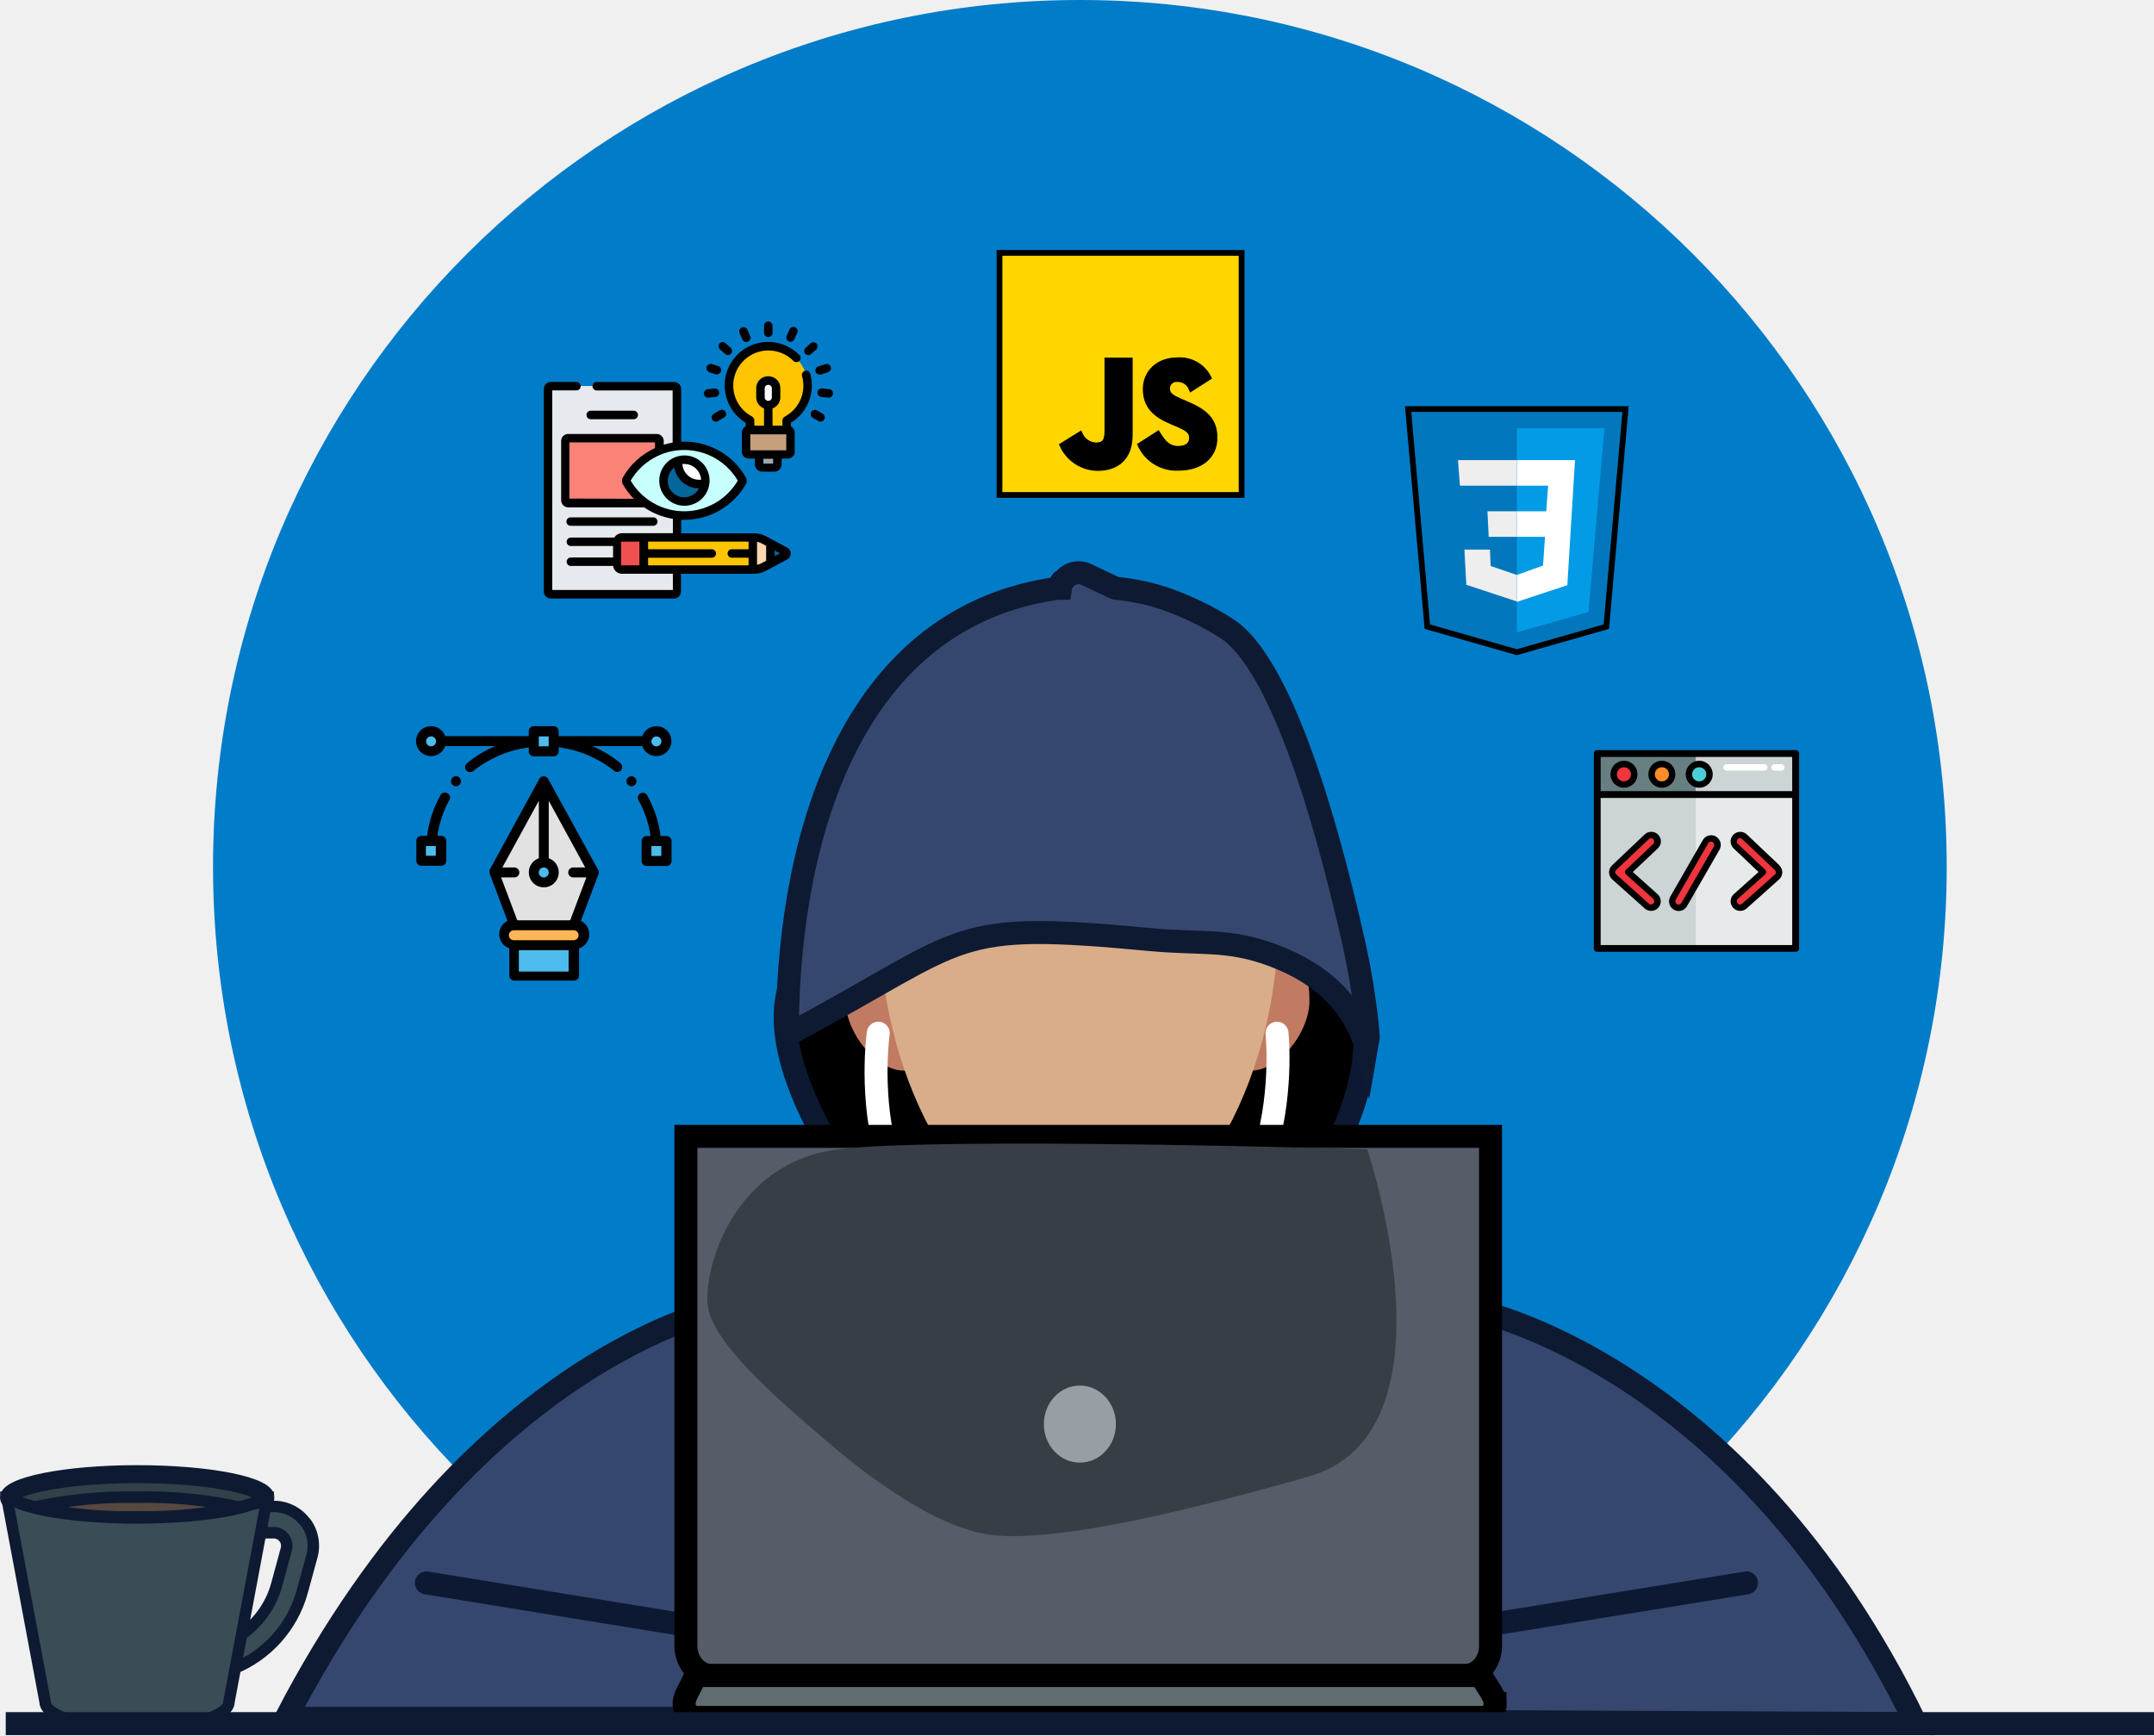
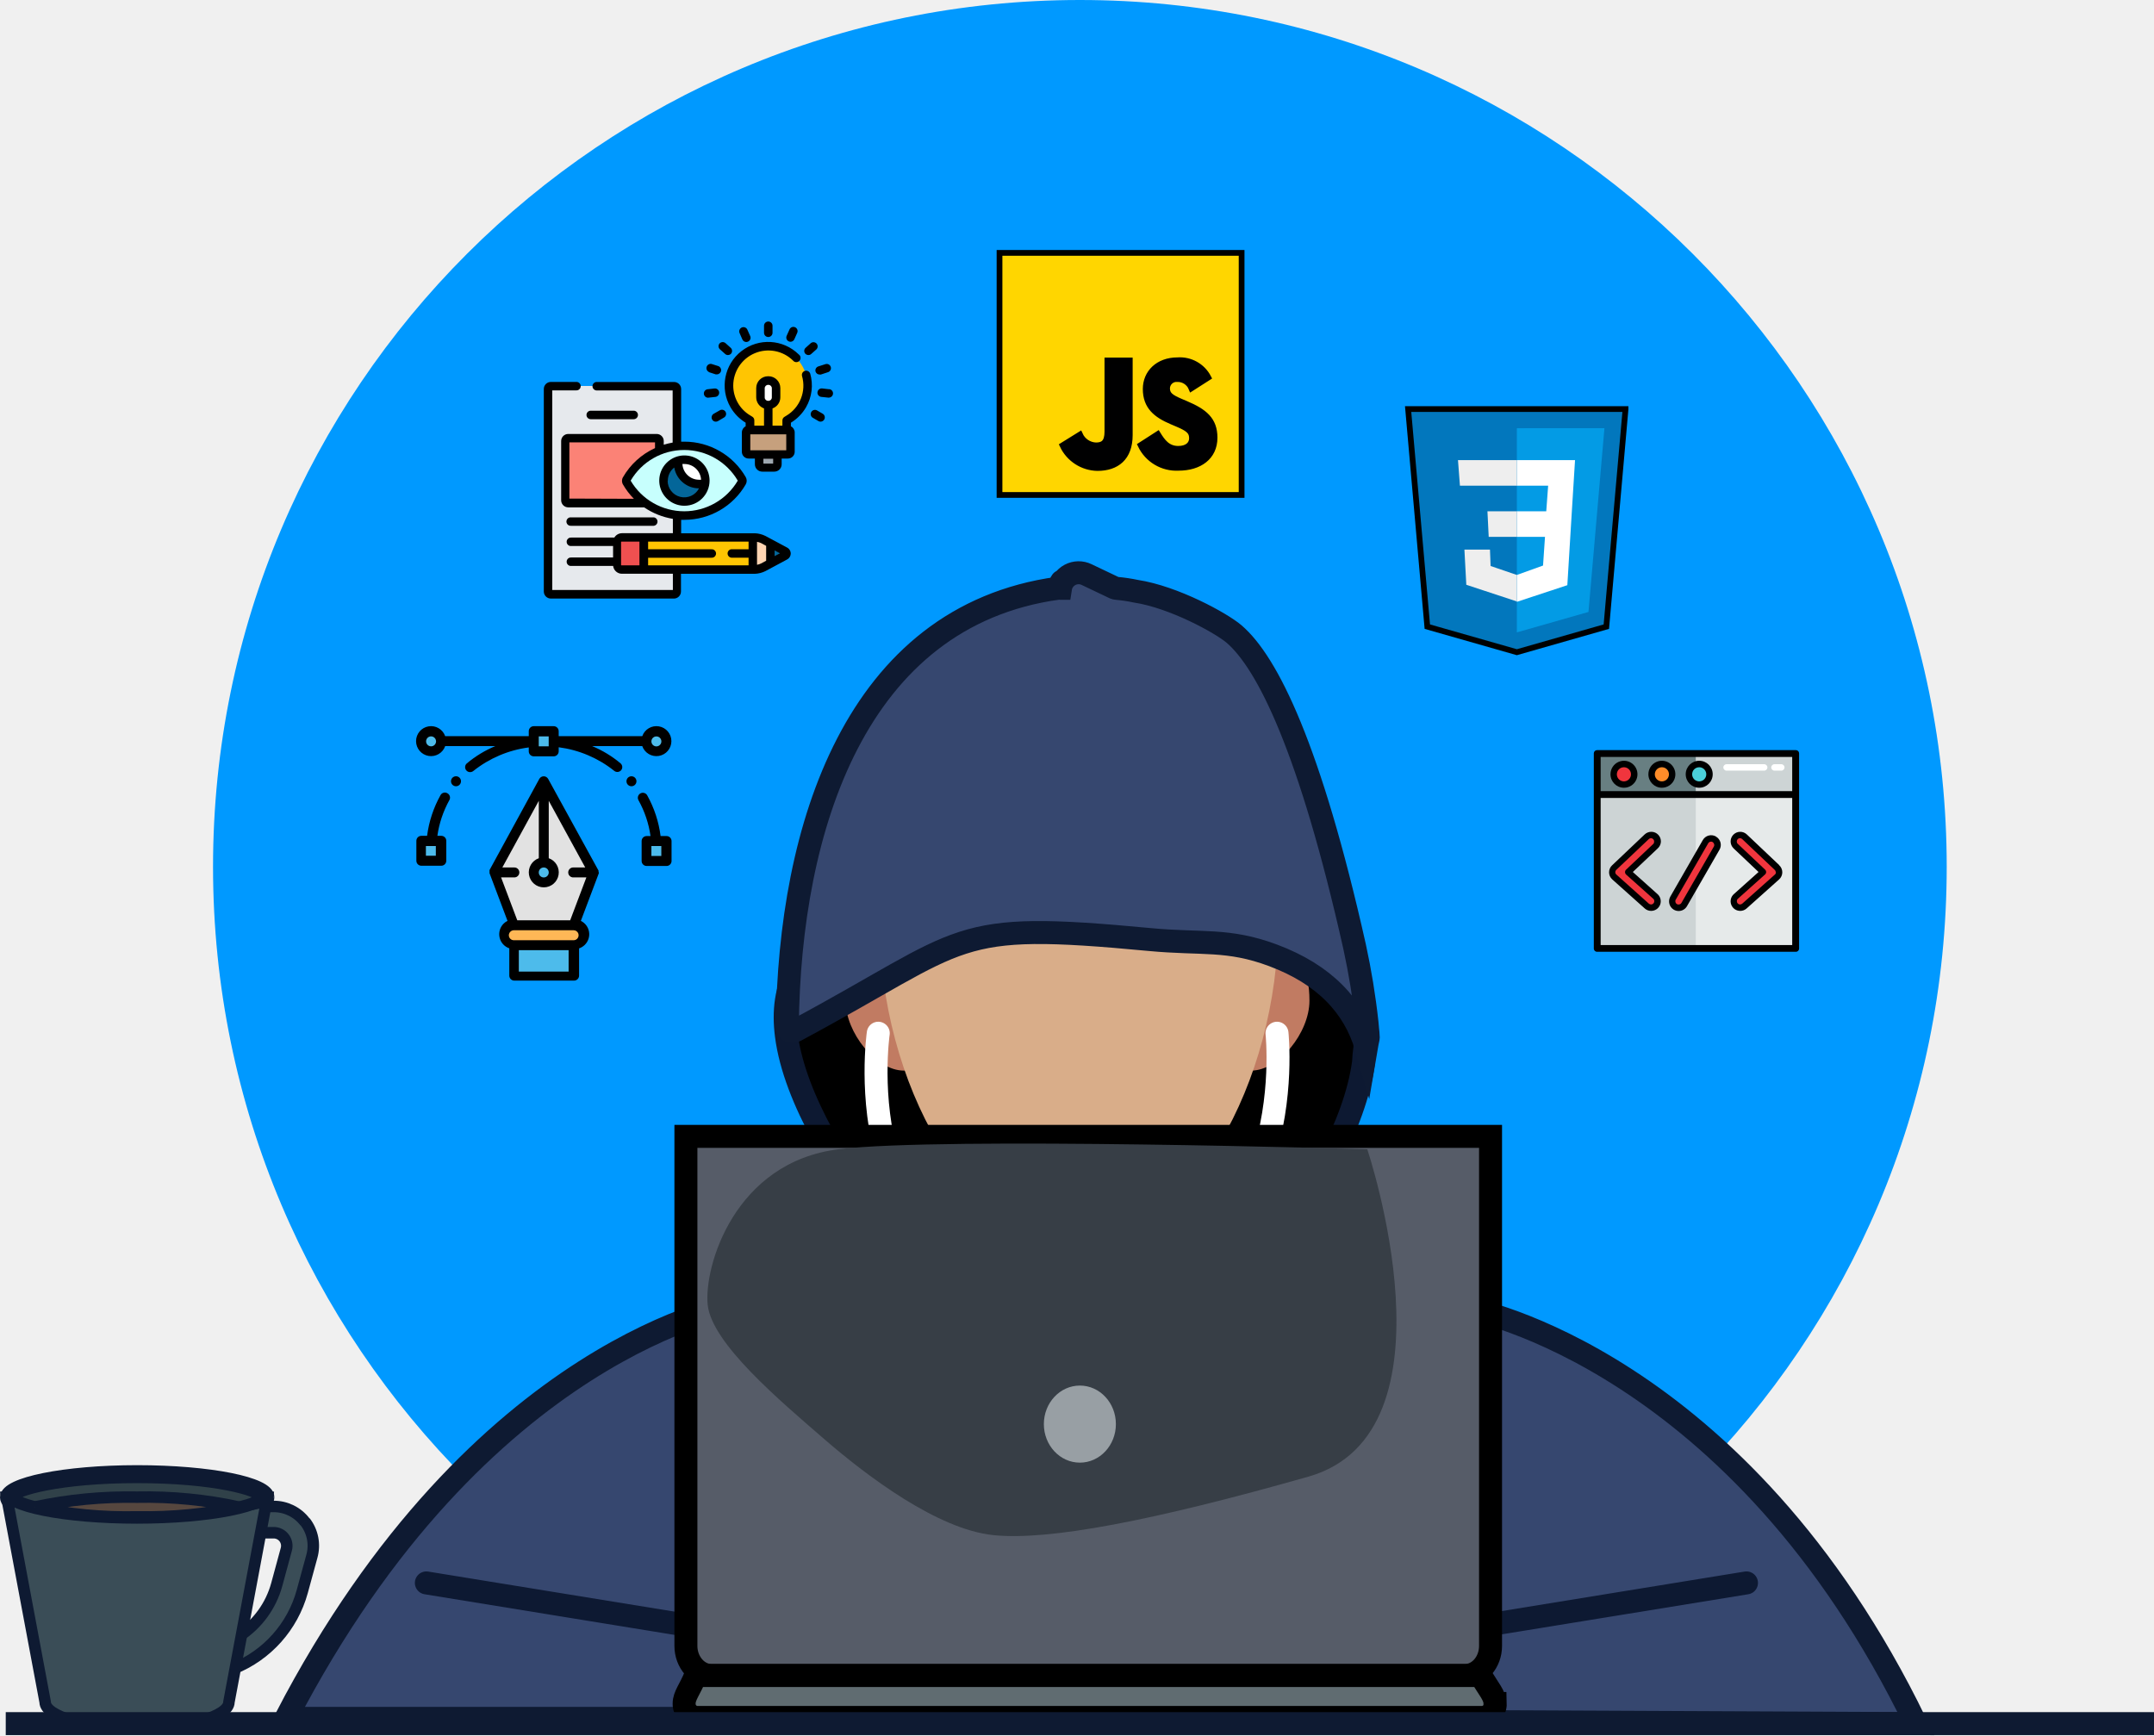
<svg xmlns="http://www.w3.org/2000/svg" viewBox="0 0 375.02 302.13">
-   <defs>
-     <radialGradient id="a" cx="188.01" cy="150.92" r="150.92" data-name="Cyan Radial 2" gradient-units="userSpaceOnUse">
-       <stop offset="0" stop-color="#fff" />
-       <stop offset="0.02" stop-color="#f4f9fd" />
-       <stop offset="0.14" stop-color="#bcdcf1" />
-       <stop offset="0.25" stop-color="#8ac3e6" />
-       <stop offset="0.37" stop-color="#5faddd" />
-       <stop offset="0.49" stop-color="#3d9bd6" />
-       <stop offset="0.61" stop-color="#228ed0" />
-       <stop offset="0.74" stop-color="#0f84cc" />
-       <stop offset="0.87" stop-color="#047eca" />
-       <stop offset="1" stop-color="#007cc9" />
-     </radialGradient>
-   </defs>
-   <circle cx="188.01" cy="150.92" r="150.92" fill="url('#a')" />
+   <circle cx="188.01" cy="150.92" r="150.92" fill="#0099ff" />
  <g>
    <g id="head">
      <path stroke="#0d1932" stroke-miterlimit="10" stroke-width="4" d="M237.63 182.46a17.34 17.34 0 00-2.09-9.64c-4.65-7.93-9-23.37-15.67-38.16a25.7 25.7 0 00-3.67-5.93 83.49 83.49 0 00-9.23-9.5c-10.71-9.27-23.46-11.58-26.32-11.79v-.33h.23c0 .29-.09.3-.17.31s-.2 0 .65.72v93.1c-.9 14.32 9.85 25.85 22.94 25.56h0a22.65 22.65 0 0017.89-9.69c6-8.45 13.77-21.12 15.21-32.16a24.49 24.49 0 01.23-2.49z" />
      <path stroke="#0d1932" stroke-miterlimit="10" stroke-width="4" d="M192.75 103.96a53.18 53.18 0 00-23.69 11.47 89.19 89.19 0 00-12.61 13.91 27 27 0 00-2.92 5c-6.14 13.67-10.52 27.33-14.8 34.63-1.9 3.24-2.35 7.11-1.82 11.28 1.42 11.25 10 24.38 16.57 33a23.67 23.67 0 0015.64 9.49c14.29 1.83 26.49-10.36 26.49-25.72v-92.4a15.87 15.87 0 01-2.86-.66z" />
      <path fill="#fd916f" stroke="#0d1932" stroke-miterlimit="10" stroke-width="4" d="M195.41 213.16L177.12 213.16 178.1 228.75 196.39 228.75 195.41 213.16z" />
      <path fill="#fd916f" stroke="#0d1932" stroke-miterlimit="10" stroke-width="4" d="M196.08 224.39c0 2.1-4.07 3.8-9.08 3.8s-9.37-2.5-9.37-4.6 4.35-2.37 9.37-2.37 9.08 1.08 9.08 3.17z" />
      <path fill="#c17b62" d="M221.82 311.3c0 5.55-3.93 10-8.78 10s-10.15-6.62-10.15-12.16 1.75-7.92 6.59-7.92 12.34 4.54 12.34 10.08zM264.73 311.3c0 5.55 3.93 10 8.77 10s10.15-6.62 10.15-12.16-1.74-7.92-6.59-7.92-12.33 4.54-12.33 10.08z" transform="translate(-55.67 -134.89)" />
      <path fill="#d9ad89" d="M278.22 295.32c0 28-15.54 56-34.7 56s-34.72-27.92-34.72-56 15.55-44.83 34.72-44.83 34.7 16.79 34.7 44.83z" transform="translate(-55.67 -134.89)" />
      <path fill="#36476f" stroke="#0e1a32" stroke-miterlimit="10" stroke-width="4" d="M238.21 180.74a.71.71 0 000-.25c0-.43-.07-.86-.11-1.32l-.1-1.12a126.37 126.37 0 00-2.16-13.23c-7.74-34.51-15.18-49.47-21-54.44-2.19-1.87-10.42-6.42-17.09-7.44a27.8 27.8 0 00-3.36-.5 1 1 0 01-.34-.08l-4.87-2.32a3.2 3.2 0 00-4.55 2.4h0-.16c-.12 0 .42-1.23.37-1.23s-.64 1.21-.64 1.21h0c-35.28 4.87-46.79 41.86-47.12 76.27a.91.91 0 001.34.8c30.55-16.38 26.73-19.21 61.76-15.9 9.09.86 13.59-.19 21.46 2.75 8.88 3.32 14.13 8.81 16.24 16.08.09-.53.2-1.11.33-1.68z" />
      <path fill="none" stroke="#fff" stroke-linecap="round" stroke-miterlimit="10" stroke-width="4" d="M222.33 179.9s4.81 44.64-35.56 44.8-33.86-44.8-33.86-44.8" />
    </g>
    <path fill="#36476f" stroke="#0e1a32" stroke-miterlimit="10" stroke-width="4" d="M333.57 300.11c-30.83-63.54-77.64-72.2-77.64-72.2v-.8H128.47s-44.9 7-78.7 72.09h84.26z" />
    <path stroke-linecap="round" id="left" fill="#fff" stroke="#0d1932" stroke-miterlimit="10" stroke-width="4" d="M119.43 282.96L74.23 275.61" />
    <path stroke-linecap="round" id="right" fill="#fff" stroke="#0d1932" stroke-miterlimit="10" stroke-width="4" d="M258.88 282.96L304.07 275.61" />
  </g>
  <g>
    <path fill="#565c68" stroke="#000" stroke-miterlimit="10" stroke-width="4" d="M255.02 291.74h-131.1c-2.47 0-4.5-2.32-4.5-5.16v-88.72h140.09v88.72c0 2.84-2.02 5.16-4.49 5.16z" />
    <path fill="#606c71" stroke="#000" stroke-miterlimit="10" stroke-width="4" d="M260.33 296.61a2.36 2.36 0 01-2.27 2.43H121.38a2.36 2.36 0 01-2.27-2.43h0c0-1.35 1-2.44 2-4.87h136.66c1.49 2.43 2.51 3.52 2.51 4.87z" />
    <path fill="#373e46" d="M293.72 335s16.61 49.37-10.26 57-45.19 11.19-54.86 10.18-21.89-10.18-29.52-16.8-19.53-16.61-20.2-23.32 4.71-24.85 22.82-27.07 92.02.01 92.02.01z" transform="translate(-55.67 -134.89)" />
    <ellipse cx="188.01" cy="247.96" fill="#989fa4" rx="6.27" ry="6.71" />
  </g>
  <g class="float">
    <path fill="#e6e9ed" d="M163.91 234.06a.8.8 0 01-.8-.8v-4a.8.8 0 01.8-.8h9.61v-3.88a11.58 11.58 0 01-8.71-5.74.47.47 0 010-.51 11.61 11.61 0 018.71-5.74v-10a.5.5 0 00-.49-.5h-21.46a.5.5 0 00-.5.5v35.26a.49.49 0 00.5.49H173a.49.49 0 00.49-.49v-3.82z" transform="translate(-55.67 -134.89)" />
    <path fill="#fb8276" d="M164.81 218.83a.47.47 0 010-.51 11.57 11.57 0 015.68-5v-1.69a.49.49 0 00-.49-.49h-15.4a.5.5 0 00-.5.49V222a.5.5 0 00.5.49h13.45a11.59 11.59 0 01-3.24-3.66z" transform="translate(-55.67 -134.89)" />
    <path fill="#c7fffd" d="M174.84 224.65a11.58 11.58 0 01-10-5.82.47.47 0 010-.51 11.56 11.56 0 0120.06 0 .52.52 0 010 .51 11.61 11.61 0 01-10.06 5.82z" transform="translate(-55.67 -134.89)" />
    <path fill="#046699" d="M178.47 218.58a3.64 3.64 0 10-3.63 3.63 3.64 3.64 0 003.63-3.63z" transform="translate(-55.67 -134.89)" />
    <path fill="#fff" d="M174.84 214.94a3.81 3.81 0 00-1.08.16v.45a3.64 3.64 0 003.64 3.64 3.47 3.47 0 001.07-.17 3.15 3.15 0 000-.44 3.64 3.64 0 00-3.63-3.64z" transform="translate(-55.67 -134.89)" />
    <path fill="#ffc502" d="M189.43 195.21a6.85 6.85 0 00-6.86 6.83 6.77 6.77 0 00.93 3.43 6.93 6.93 0 002.42 2.45l.31.18v1.67h6.4v-1.67l.31-.18a6.84 6.84 0 003.34-5.88 6.84 6.84 0 00-6.85-6.83z" transform="translate(-55.67 -134.89)" />
    <path fill="#fff" d="M189.39 201.17a1.32 1.32 0 00-1.32 1.32v1.61a1.32 1.32 0 001.32 1.32h.08a1.33 1.33 0 001.32-1.32v-1.61a1.33 1.33 0 00-1.32-1.32z" transform="translate(-55.67 -134.89)" />
    <path fill="#9ea7af" d="M187.84 214v1.78a.55.55 0 00.55.55h2.08a.55.55 0 00.55-.55V214z" transform="translate(-55.67 -134.89)" />
    <path fill="#c6a07d" d="M193.29 213.58a.43.43 0 01-.44.44H186a.44.44 0 01-.45-.44v-3.37a.45.45 0 01.45-.44h6.84a.44.44 0 01.44.44z" transform="translate(-55.67 -134.89)" />
    <path fill="#ffc502" d="M163.91 234.06a.8.8 0 01-.8-.8v-4a.8.8 0 01.8-.8h23.18a3.64 3.64 0 011.51.39l3.74 2c.39.21.39.56 0 .77l-3.74 2a3.78 3.78 0 01-1.51.38z" transform="translate(-55.67 -134.89)" />
    <path fill="#ffd5b3" d="M186.77 234.06h.32a3.78 3.78 0 001.51-.38l3.74-2c.39-.21.39-.56 0-.77l-3.74-2a3.64 3.64 0 00-1.51-.39h-.32z" transform="translate(-55.67 -134.89)" />
    <path fill="#046699" d="M189.83 233l2.51-1.37c.39-.21.39-.56 0-.77l-2.51-1.37z" transform="translate(-55.67 -134.89)" />
    <path fill="#ef5050" d="M163.11 229.25v4a.8.8 0 00.8.8h3.86v-5.61h-3.86a.8.8 0 00-.8.81z" transform="translate(-55.67 -134.89)" />
    <path d="M196.72 199.93a.74.74 0 00-1.42.41 6.09 6.09 0 01-2.74 6.94l-.31.19a.73.73 0 00-.36.63v.9h-1.72v-3a2.05 2.05 0 001.36-1.93v-1.61a2.06 2.06 0 00-2.06-2.06h-.08a2.06 2.06 0 00-2.06 2.06v1.61a2.05 2.05 0 001.36 1.93v3H187v-.93a.73.73 0 00-.36-.63l-.31-.19a6.06 6.06 0 01-3-5.24 6.12 6.12 0 0110.39-4.36.74.74 0 101-1.06 7.58 7.58 0 00-11.86 9.22 7.67 7.67 0 002.63 2.68v.63a1.19 1.19 0 00-.66 1.06v3.37a1.18 1.18 0 001.18 1.18h1.09v1a1.28 1.28 0 001.29 1.28h2.08a1.28 1.28 0 001.29-1.28v-1h1.09a1.18 1.18 0 001.18-1.18v-3.37a1.19 1.19 0 00-.66-1.06v-.63a7.67 7.67 0 002.63-2.68 7.58 7.58 0 00.72-5.91zm-7.91 2.56a.59.59 0 01.58-.59h.08a.59.59 0 01.58.59v1.61a.58.58 0 01-.58.58h-.08a.58.58 0 01-.58-.58zm1.47 13.12h-1.7v-.85h1.7zm2.28-2.32h-6.26v-2.78h6.26zM189.43 193.57a.74.74 0 00.74-.74v-1.22a.74.74 0 00-1.48 0v1.22a.74.74 0 00.74.74zM184.92 194a.77.77 0 00.68.44.82.82 0 00.3-.07.73.73 0 00.37-1l-.5-1.12a.74.74 0 00-1.35.6zM181 195.7l.92.82a.7.7 0 00.49.19.76.76 0 00.55-.25.74.74 0 00-.06-1l-.91-.82a.75.75 0 00-1.05.06.74.74 0 00.06 1zM179.1 199.69l1.17.38a.91.91 0 00.23 0 .74.74 0 00.22-1.44l-1.17-.37a.74.74 0 00-.45 1.4zM178.89 204.13h.11l1.22-.13a.74.74 0 00.66-.81.75.75 0 00-.82-.66l-1.22.14a.74.74 0 00.08 1.47zM179.92 206.94a.74.74 0 00-.26 1 .72.72 0 00.64.37.74.74 0 00.37-.1l1.05-.62a.73.73 0 00.27-1 .73.73 0 00-1-.26zM193 194.33a.82.82 0 00.3.07.74.74 0 00.67-.44l.5-1.12a.73.73 0 10-1.34-.6l-.5 1.12a.73.73 0 00.37.97zM196.42 196.71a.7.7 0 00.49-.19l.92-.82a.73.73 0 000-1 .74.74 0 00-1-.06l-.91.82a.73.73 0 00-.06 1 .76.76 0 00.56.25zM197.66 199.59a.74.74 0 00.7.51.91.91 0 00.23 0l1.16-.38a.74.74 0 10-.45-1.4l-1.16.37a.74.74 0 00-.48.9zM200 202.66l-1.22-.14a.74.74 0 00-.16 1.47l1.22.13h.16a.74.74 0 00.08-1.47zM198.93 206.94l-1.05-.61a.74.74 0 00-.75 1.27l1.06.62a.74.74 0 00.74-1.28zM158.56 207.88H166a.74.74 0 000-1.48h-7.48a.74.74 0 000 1.48zM155.11 226.44h14.38a.74.74 0 000-1.47h-14.38a.74.74 0 100 1.47zM179.21 218.58a4.38 4.38 0 10-4.37 4.37 4.38 4.38 0 004.37-4.37zm-4.37-2.9a2.9 2.9 0 012.89 2.74 2.19 2.19 0 01-.36 0 2.9 2.9 0 01-2.89-2.75 2.06 2.06 0 01.36.01zm-2.9 2.9a2.9 2.9 0 011.12-2.29 4.37 4.37 0 004.31 3.63 2.89 2.89 0 01-5.46-1.34z" transform="translate(-55.67 -134.89)" />
    <path d="M192.69 230.22l-3.73-2a4.51 4.51 0 00-1.87-.48h-12.83v-2.34h.58a12.32 12.32 0 0010.67-6.18 1.27 1.27 0 000-1.25 12.34 12.34 0 00-10.67-6.18h-.58v-9.16a1.23 1.23 0 00-1.23-1.23h-13.55a.74.74 0 000 1.47h13.3v9.08a14 14 0 00-1.55.37v-.64a1.23 1.23 0 00-1.23-1.23h-15.4a1.23 1.23 0 00-1.23 1.23V222a1.24 1.24 0 001.23 1.23h13.22a12.45 12.45 0 005 2v2.5h-8.87a1.55 1.55 0 00-1.32.76h-7.48a.74.74 0 100 1.47h7.26v2h-7.26a.74.74 0 100 1.47h7.27a1.54 1.54 0 001.53 1.36h8.87v2.83h-21v-34.76h4.13a.74.74 0 100-1.47h-4.37a1.23 1.23 0 00-1.23 1.23v35.26a1.23 1.23 0 001.23 1.23H173a1.23 1.23 0 001.23-1.23v-3.08h12.83a4.5 4.5 0 001.87-.47l3.73-2a1.18 1.18 0 00.68-1 1.19 1.19 0 00-.65-1.11zM167 233.33h-3.13a.08.08 0 01-.07-.07v-4s0-.06.07-.06H167zm-12.2-11.63v-9.79h14.91v1a12.35 12.35 0 00-5.58 5.08 1.22 1.22 0 000 1.25 12.31 12.31 0 001.9 2.5zm10.67-3.12a10.81 10.81 0 0118.65 0 10.82 10.82 0 01-18.65 0zM186 230.52h-3a.74.74 0 000 1.47h3v1.34h-17.49V232h11a.74.74 0 100-1.47h-11v-1.33H186zm3.06 2l-.84.46a3 3 0 01-.75.25v-4a3 3 0 01.75.24l.84.46zm1.47-.8v-1l.94.51z" transform="translate(-55.67 -134.89)" />
    <g class="float">
      <g fill="#4dbbeb">
        <path d="M116.02 146.44L116.02 149.91 112.55 149.91 112.55 146.44 114.2 146.44 116.02 146.44z" />
        <path d="M170 262.24a1.74 1.74 0 11-1.74 1.74 1.74 1.74 0 011.74-1.74z" transform="translate(-55.67 -134.89)" />
      </g>
      <path fill="#e2e2e2" d="M141.66 286.8l8.68-15.88L159 286.8l-3.46 9.2h-10.41z" transform="translate(-55.67 -134.89)" />
      <path fill="#feb756" d="M155.54 296a1.74 1.74 0 011.74 1.74 1.74 1.74 0 01-1.74 1.74h-10.41a1.74 1.74 0 01-1.74-1.74 1.74 1.74 0 011.74-1.74z" transform="translate(-55.67 -134.89)" />
      <g fill="#4dbbeb">
        <path d="M89.46 164.58H99.87V170.05H89.46z" />
        <path d="M96.41 129.17L96.41 130.82 92.94 130.82 92.94 129.17 92.94 129.09 92.94 127.35 96.41 127.35 96.41 129.09 96.41 129.17z" />
        <path d="M150.34 285.06a1.74 1.74 0 11-1.74 1.74 1.74 1.74 0 011.74-1.74z" transform="translate(-55.67 -134.89)" />
        <path d="M76.8 146.44L76.8 149.91 73.32 149.91 73.32 146.44 75.14 146.44 76.8 146.44z" />
        <path d="M130.72 262.24A1.74 1.74 0 11129 264a1.74 1.74 0 011.72-1.76z" transform="translate(-55.67 -134.89)" />
      </g>
      <path d="M171.68 280.46h-1a19.62 19.62 0 00-2.33-7.09.87.87 0 00-1.52.85 18 18 0 012.1 6.24h-.68a.87.87 0 00-.87.87v3.47a.87.87 0 00.87.87h3.47a.87.87 0 00.87-.87v-3.47a.87.87 0 00-.91-.87zm-.87 3.47h-1.73v-1.73h1.73zM159.88 286.76a.43.43 0 010-.05.15.15 0 000-.07.24.24 0 000-.08v-.08l-8.78-15.98a.88.88 0 00-1.53 0l-8.67 15.88a.36.36 0 000 .09.24.24 0 000 .08v.07a.07.07 0 010 .05v.14a.13.13 0 010 .06v.06l3.13 8.3a2.41 2.41 0 00-.69.49 2.6 2.6 0 001 4.29v4.75a.87.87 0 00.87.87h10.41a.87.87 0 00.87-.87v-4.74a2.64 2.64 0 001-.62 2.59 2.59 0 00-.69-4.17l3.13-8.3v-.06a.13.13 0 010-.06.13.13 0 000-.06zm-4.34.9h2.22l-2.82 7.47h-9.21l-2.82-7.47h2.22a.87.87 0 100-1.73h-2l6.35-11.61v10a2.61 2.61 0 101.73 0v-10l6.35 11.61h-2a.87.87 0 100 1.73zm-5.2-1.73a.87.87 0 11-.87.87.87.87 0 01.87-.87zM146 304.06v-3.73h8.67v3.73zm10.16-5.72a.87.87 0 01-.62.26h-10.41a.87.87 0 01-.87-.87.89.89 0 01.87-.87h10.41a.87.87 0 01.62 1.48zM133.55 273a.86.86 0 00-1.18.33 19.64 19.64 0 00-2.34 7.09h-1a.87.87 0 00-.87.87v3.47a.87.87 0 00.87.87h3.47a.87.87 0 00.87-.87v-3.47a.87.87 0 00-.87-.87h-.68a18 18 0 012.1-6.24.87.87 0 00-.37-1.18zm-2 10.89h-1.73v-1.69h1.73zM163.71 267.8a19.17 19.17 0 00-4.94-3h8.72a2.61 2.61 0 100-1.73h-14.55v-.87a.87.87 0 00-.87-.87h-3.47a.87.87 0 00-.87.87v.87h-14.55a2.61 2.61 0 100 1.73h8.72a19.17 19.17 0 00-4.94 3 .86.86 0 00-.11 1.22.85.85 0 00.67.31.88.88 0 00.56-.2 19.52 19.52 0 019.65-4.1v.68a.87.87 0 00.87.87h3.47a.87.87 0 00.87-.87V265a19.56 19.56 0 019.66 4.1.83.83 0 00.55.2.85.85 0 00.67-.31.86.86 0 00-.11-1.19zm6.24-4.69a.87.87 0 11-.87.87.87.87 0 01.92-.87zm-39.23 1.73a.87.87 0 11.87-.86.87.87 0 01-.87.86zm20.48 0h-1.73v-1.73h1.73v1.73zM165.61 270.05a.87.87 0 10.87.87.87.87 0 00-.87-.87zM135.06 270.05a.87.87 0 10.87.87.86.86 0 00-.87-.87z" transform="translate(-55.67 -134.89)" />
    </g>
    <g>
      <path fill="#0277bd" stroke="#000" stroke-miterlimit="10" d="M338.68 206.11h-37.85l3.34 37.89 15.59 4.45 15.58-4.45 3.34-37.86z" transform="translate(-55.67 -134.89)" />
      <path fill="#039be5" d="M319.76 209.45V245l12.47-3.56 2.78-32z" transform="translate(-55.67 -134.89)" />
      <path fill="#fff" d="M329.89 215h-10.13v4.45h5.45l-.33 4.46h-5.12v4.45h4.9l-.34 5-4.56 1.64v4.68l8.79-2.9.78-12.8z" transform="translate(-55.67 -134.89)" />
      <path fill="#eee" d="M319.76 215v4.45h-9.91l-.34-4.45zm-5.12 8.91l.22 4.45h4.9v-4.45zm.44 6.68h-4.45l.33 6.12 8.8 2.9V235l-4.57-1.56z" transform="translate(-55.67 -134.89)" />
    </g>
    <g class="float" stroke="#000" stroke-miterlimit="10">
      <path fill="#ffd600" d="M229.69 221.07v-42.15h42.15v42.15z" transform="translate(-55.67 -134.89)" />
      <path fill="#000001" d="M257.25 210.47c.81 1.31 1.69 2.57 3.56 2.57 1.56 0 2.39-.78 2.39-1.85 0-1.29-.85-1.75-2.58-2.5l-.94-.4c-2.73-1.16-4.54-2.61-4.54-5.67 0-2.82 2.16-5 5.53-5a5.59 5.59 0 015.38 3l-2.94 1.88a2.59 2.59 0 00-2.44-1.61 1.65 1.65 0 00-1.81 1.61c0 1.13.71 1.59 2.33 2.29l.94.4c3.22 1.37 5 2.77 5 5.91 0 3.39-2.67 5.24-6.26 5.24a6.91 6.91 0 01-6.62-3.94zm-13.56.09a3.19 3.19 0 002.78 1.88c1.24 0 2-.49 2-2.39v-12.4h3.9v13c0 3.94-2.29 5.73-5.63 5.73a6.85 6.85 0 01-6.08-3.94z" transform="translate(-55.67 -134.89)" />
    </g>
    <g class="float">
      <g fill="#e6eaea">
        <path d="M277.97 131.24H312.52V165.19H277.97z" />
        <path d="M277.97 131.24H295.24V165.19H277.97z" />
      </g>
      <g fill="#cdd4d5">
        <path d="M277.97 131.24H295.24V165.19H277.97z" />
        <path d="M277.97 131.24H312.52V138.39H277.97z" />
      </g>
      <path fill="#687f82" d="M277.97 131.24H295.24V138.39H277.97z" />
      <g fill="#fff">
        <path d="M362.82 269.07h-6.55a.56.56 0 010-1.12h6.55a.56.56 0 110 1.12zM365.8 269.07h-1.19a.56.56 0 010-1.12h1.19a.56.56 0 110 1.12z" transform="translate(-55.67 -134.89)" />
      </g>
      <circle cx="295.84" cy="134.82" r="1.79" fill="#4acfd9" />
      <circle cx="289.29" cy="134.82" r="1.79" fill="#ff8c29" />
      <g fill="#f0353d">
        <circle cx="282.74" cy="134.82" r="1.79" />
        <path d="M343.17 292.93a1.13 1.13 0 01-.75-.28l-5.66-5.06a1.16 1.16 0 01-.37-.82 1.14 1.14 0 01.35-.83l5.66-5.36a1.11 1.11 0 111.53 1.62l-4.77 4.53 4.75 4.25a1.12 1.12 0 01.09 1.58 1.1 1.1 0 01-.83.37zM358.65 292.93a1.13 1.13 0 00.75-.28l5.66-5.06a1.16 1.16 0 00.37-.82 1.14 1.14 0 00-.35-.83l-5.66-5.36a1.12 1.12 0 00-1.54 1.62l4.78 4.53-4.75 4.27a1.12 1.12 0 00-.09 1.58 1.1 1.1 0 00.83.35zM347.93 292.93a1.15 1.15 0 01-.56-.15 1.12 1.12 0 01-.41-1.52l5.66-9.83a1.12 1.12 0 011.94 1.12l-5.66 9.82a1.12 1.12 0 01-.97.56z" transform="translate(-55.67 -134.89)" />
      </g>
      <path d="M368.34 265.5h-34.62a.56.56 0 00-.56.55v34a.56.56 0 00.56.56h34.62a.56.56 0 00.56-.56v-34a.56.56 0 00-.56-.55zm-.64 1.19v5.95h-33.35v-5.95zm-33.35 32.75v-25.61h33.35v25.61z" transform="translate(-55.67 -134.89)" />
      <path d="M351.51 272.05a2.35 2.35 0 10-2.35-2.35 2.35 2.35 0 002.35 2.35zm0-3.57a1.23 1.23 0 11-1.23 1.22 1.22 1.22 0 011.23-1.22zM345 272.05a2.35 2.35 0 10-2.34-2.35 2.35 2.35 0 002.34 2.35zm0-3.57a1.23 1.23 0 11-1.22 1.22 1.23 1.23 0 011.22-1.22zM338.4 272.05a2.35 2.35 0 10-2.34-2.35 2.35 2.35 0 002.34 2.35zm0-3.57a1.23 1.23 0 11-1.23 1.22 1.23 1.23 0 011.23-1.22zM344.84 281.44a1.67 1.67 0 00-.46-1.2 1.65 1.65 0 00-1.17-.52 1.69 1.69 0 00-1.2.46l-5.65 5.36a1.66 1.66 0 000 2.46l5.66 5.06a1.65 1.65 0 001.12.43 1.67 1.67 0 001.11-2.92l-4.3-3.85 4.34-4.11a1.69 1.69 0 00.55-1.17zm-1.29.36l-4.78 4.52a.58.58 0 000 .83l4.76 4.25a.56.56 0 010 .79.52.52 0 01-.41.18.59.59 0 01-.38-.14l-5.65-5.06a.53.53 0 01-.19-.41.57.57 0 01.17-.41l5.66-5.36a.57.57 0 01.39-.16.57.57 0 01.39.18.54.54 0 01.15.4.52.52 0 01-.11.39zM365.46 285.54l-5.66-5.36a1.67 1.67 0 00-2.3 2.43l4.34 4.11-4.3 3.85a1.67 1.67 0 001.11 2.92 1.65 1.65 0 001.12-.43l5.66-5.06a1.66 1.66 0 000-2.46zm-.59 1.22a.53.53 0 01-.19.41l-5.68 5.06a.55.55 0 01-.37.14.52.52 0 01-.41-.18.56.56 0 010-.79l4.75-4.25a.56.56 0 00.19-.41.59.59 0 00-.17-.42l-4.78-4.52a.56.56 0 010-.79.53.53 0 01.4-.18.54.54 0 01.39.16l5.65 5.36a.54.54 0 01.18.41zM354.43 280.54a1.68 1.68 0 00-2.29.61l-5.66 9.85a1.68 1.68 0 00.62 2.29 1.72 1.72 0 00.83.22 1.66 1.66 0 001.45-.84l5.66-9.83a1.66 1.66 0 00-.61-2.28zm-.36 1.73l-5.65 9.82a.56.56 0 11-1-.55l5.66-9.83a.56.56 0 01.76-.21.59.59 0 01.26.34.54.54 0 01-.03.43z" transform="translate(-55.67 -134.89)" />
    </g>
  </g>
  <g stroke="#0e1a32" stroke-miterlimit="10" stroke-width="2">
    <path fill="#59747f" d="M46.77 260.72c0 2.53-10.24 4.58-22.89 4.58S1 263.25 1 260.72s10.24-4.61 22.88-4.61 22.89 2.05 22.89 4.58" />
    <path fill="#3a4d57" d="M53.1 264.99a6.82 6.82 0 00-5.45-2.69h-1.74l-.85 4.57h2.59a2.28 2.28 0 012.2 2.89l-1.67 6.15a15.69 15.69 0 01-6.5 8.95l-1.06 5.7a20.27 20.27 0 0012-13.44l1.68-6.15a6.82 6.82 0 00-1.17-6" />
    <path fill="#3a4d57" d="M23.88 264.3C11.24 264.3 1 262.25 1 259.72l6.86 36.62c0 2.53 7.18 4.58 16 4.58s16-2.05 16-4.58l6.86-36.62c0 2.53-10.24 4.58-22.89 4.58" />
    <path fill="#304149" d="M23.88 264.11c-13.54 0-21.24-2.23-21.75-3.49.51-1.14 8.21-3.38 21.75-3.38s21.25 2.24 21.76 3.49c-.51 1.15-8.21 3.38-21.76 3.38" />
    <path fill="#56473f" d="M6.09 262.42a76.21 76.21 0 0017.79 1.69 78.42 78.42 0 0017.8-1.7 76.31 76.31 0 00-17.8-1.73 78.32 78.32 0 00-17.79 1.7" />
  </g>
  <path fill="none" stroke="#0e1a32" stroke-miterlimit="10" stroke-width="4" d="M1 300.11L375.02 300.11" />
  <style>
          #coding {
            width: 30%;
            margin: 0 auto;
            display: flex;
            align-items: center;
              justify-content: center; 
              stroke-width:4;
          }
          #left, #right{
            animation: typing 0.2s cubic-bezier(.18,.85,.72,.22) infinite alternate;
            transform-origin: center;
            transform-box: fill-box;
          }

          @keyframes typing {
            0% {
              transform: rotateZ(-10deg);
            }
            100% {
              transform: rotateZ(10deg);
            }
          }
          @keyframes move-head {
          0% {
              transform: translateY(0px);
            }
            100% {
              transform: translateY(5px);
            }
          }
          @keyframes float {
          0% {
              transform: translateY(0px);
            }
            100% {
              transform: translateY(5px);
            }
          }
          .float{
            animation: float 3s cubic-bezier(.41,.16,.24,.71) infinite alternate;
            transform-origin: center;
            transform-box: fill-box;
          }
          #head {
            animation: move-head 1s cubic-bezier(.41,.16,.24,.71) infinite alternate;
            transform-origin: center;
            transform-box: fill-box;
          }
        </style>
</svg>
